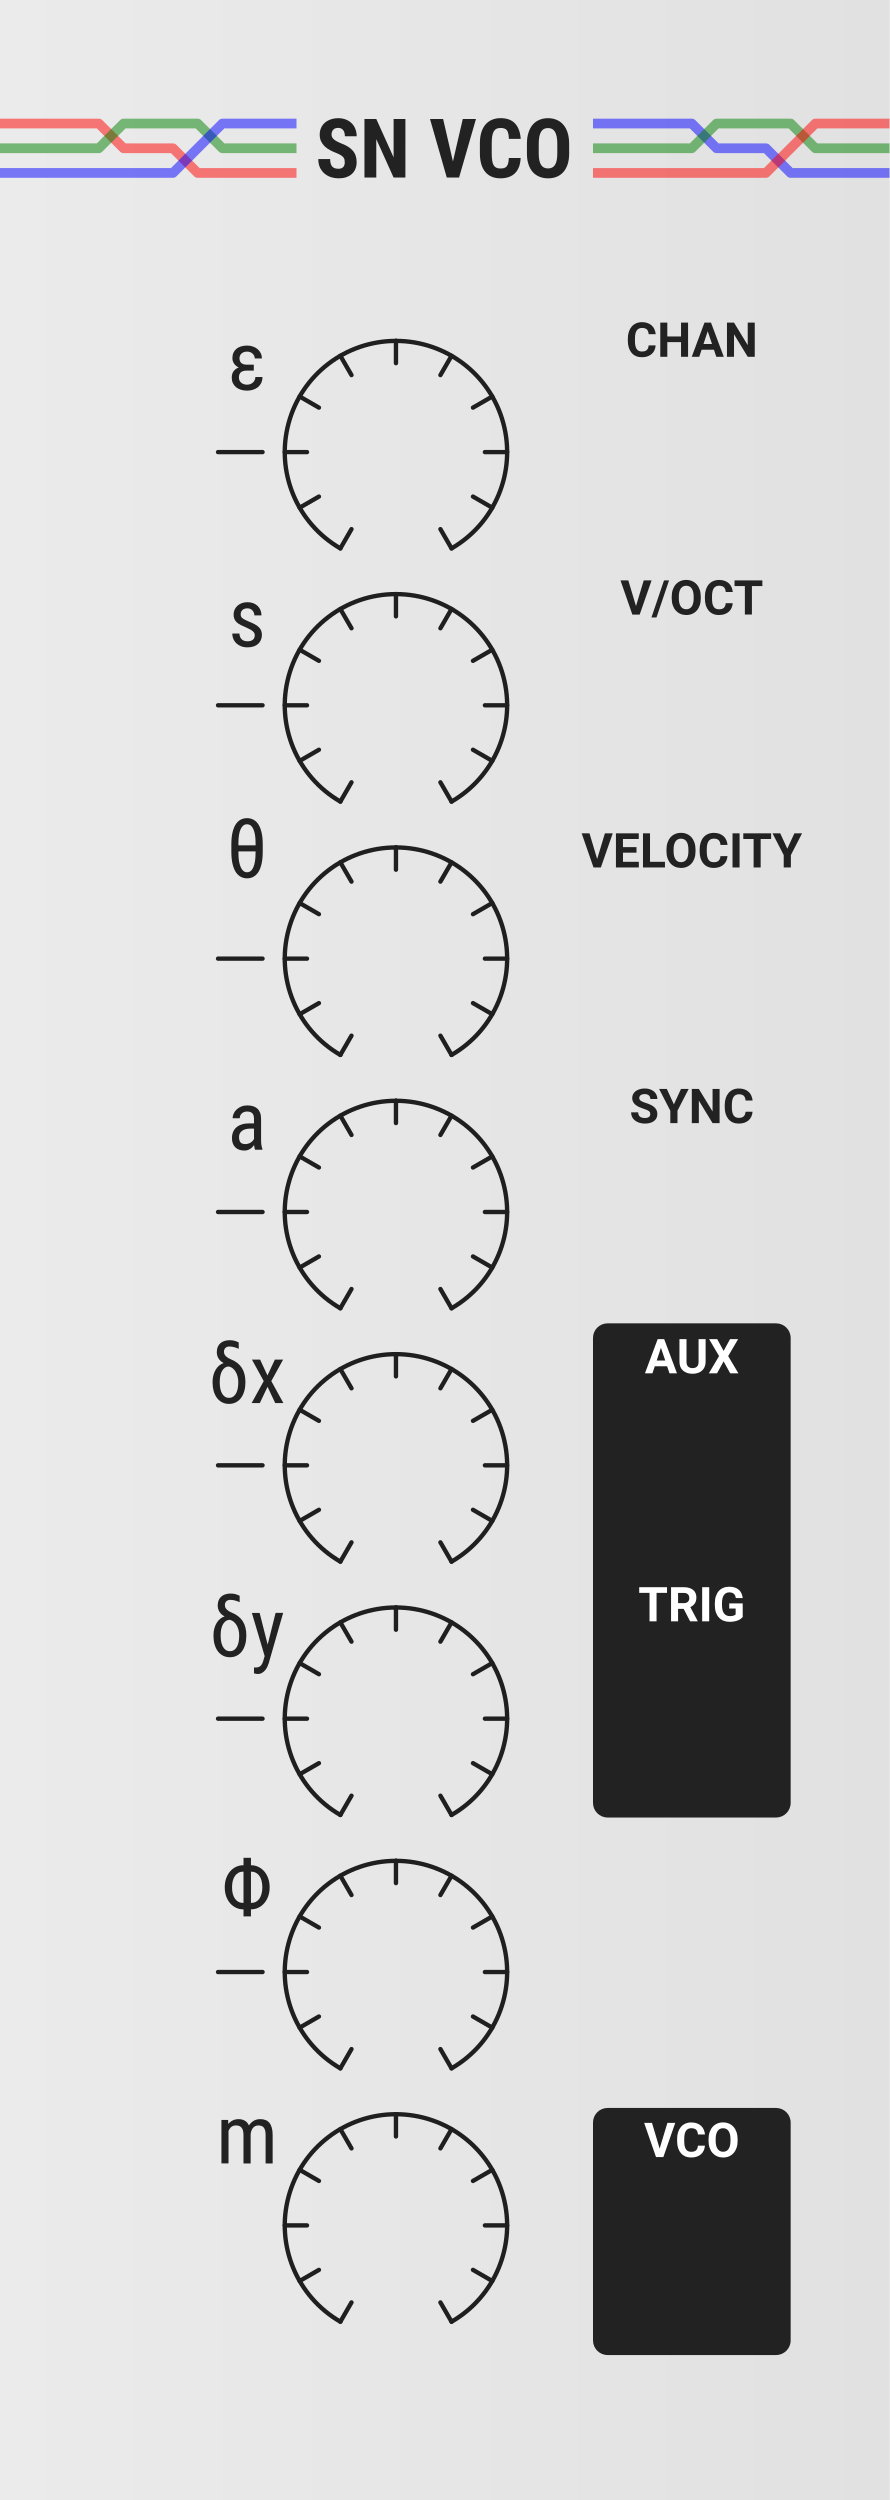
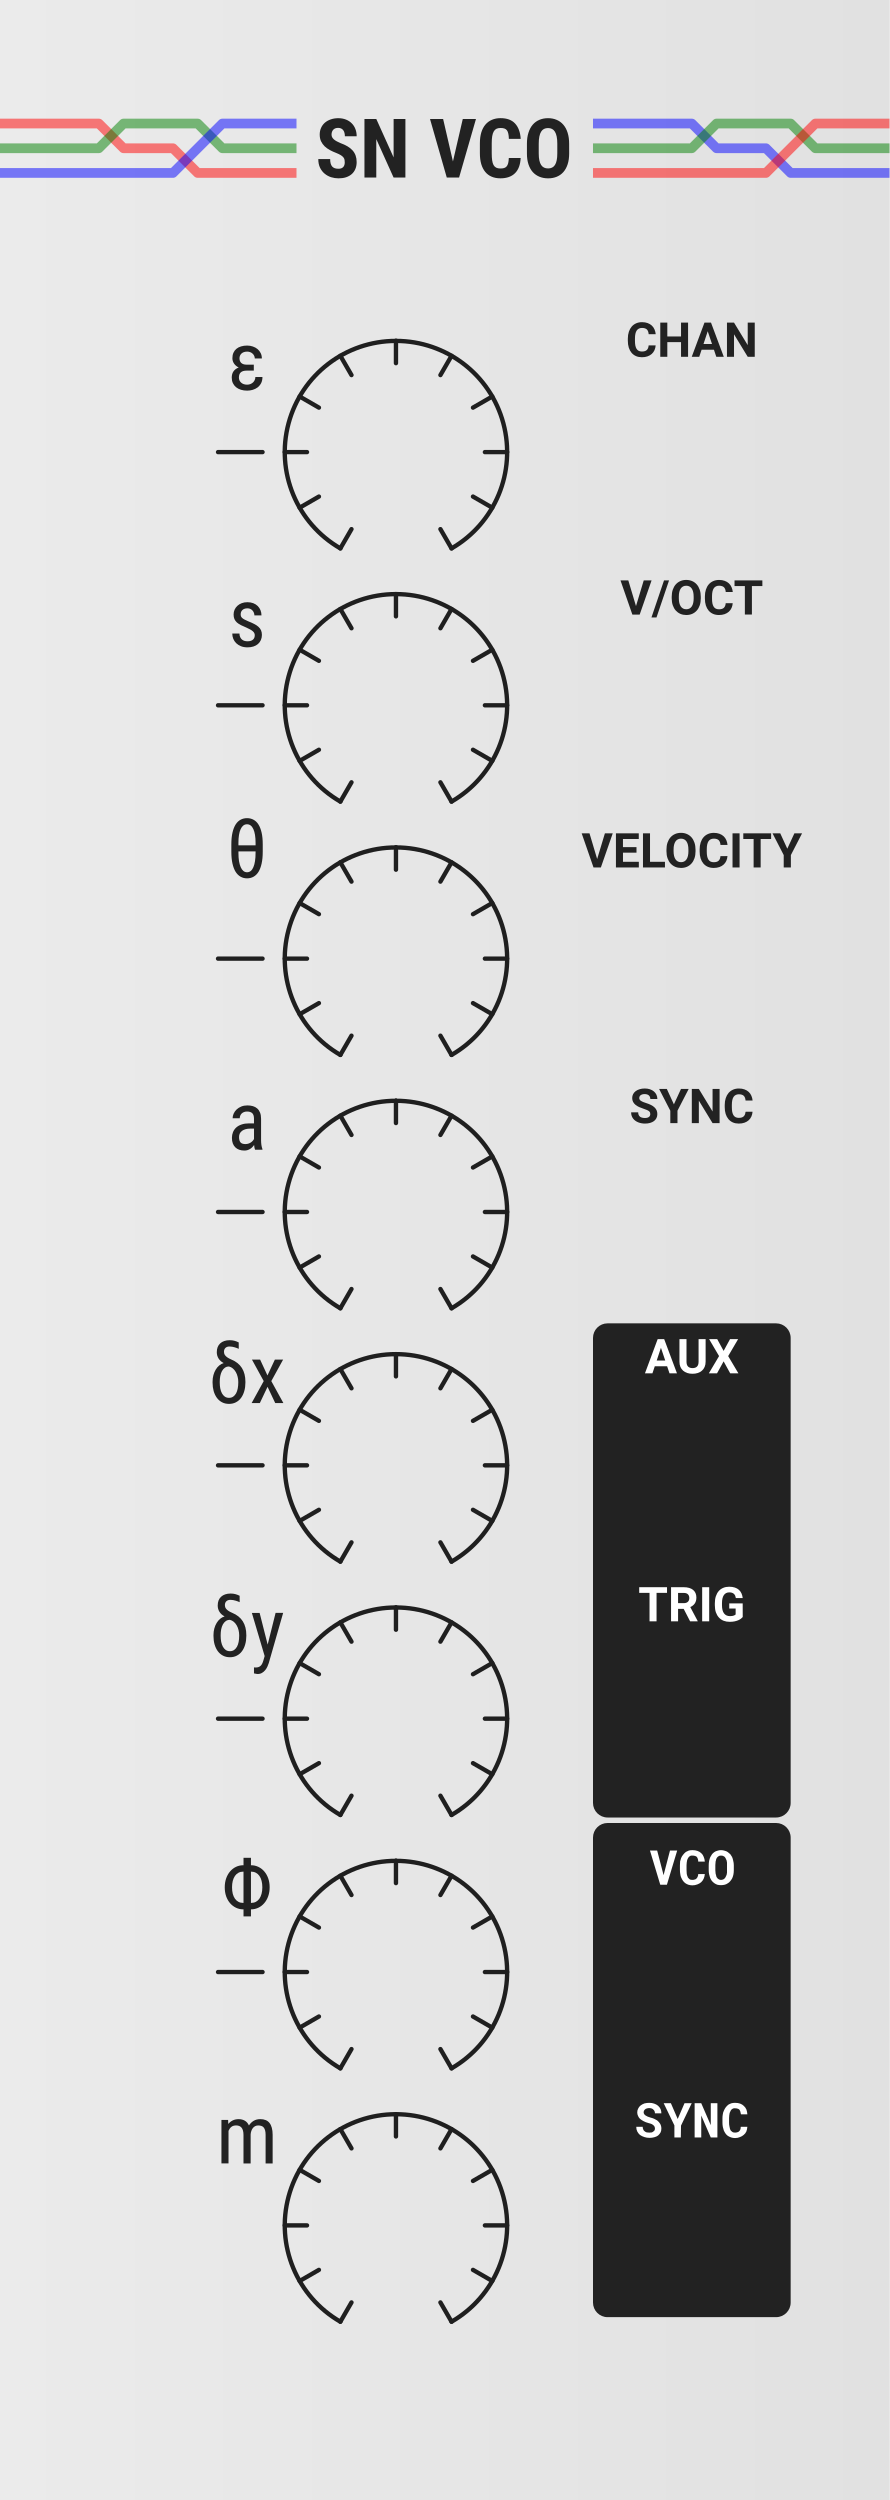
<svg xmlns="http://www.w3.org/2000/svg" version="1.1" width="45.72mm" height="128.5mm" viewBox="0 0 45.72 128.5">
  <defs>
    <linearGradient id="background">
      <stop offset="0%" stop-color="#ebebeb" />
      <stop offset="100%" stop-color="#e1e1e1" />
    </linearGradient>
  </defs>
  <g />
  <g>
    <rect x="0" y="0" width="45.72" height="128.5" fill="url(#background)" />
  </g>
  <g transform="translate(22.86,7.62)">
    <path fill="#222222" stroke="none" d="m -5.142,0.715 q 0,-0.079 -0.014,-0.141 Q -5.171,0.513 -5.218,0.459 -5.264,0.403 -5.351,0.351 -5.435,0.3 -5.578,0.242 -5.747,0.178 -5.902,0.095 -6.055,0.012 -6.173,-0.099 q -0.116,-0.114 -0.186,-0.26 -0.068,-0.149 -0.068,-0.345 0,-0.188 0.07,-0.343 0.07,-0.157 0.196,-0.267 0.128,-0.11 0.302,-0.169 0.176,-0.062 0.387,-0.062 0.217,0 0.391,0.07 0.176,0.068 0.298,0.192 0.124,0.122 0.19,0.294 0.066,0.169 0.066,0.374 h -0.606 q 0,-0.095 -0.021,-0.174 -0.019,-0.081 -0.062,-0.136 -0.041,-0.058 -0.107,-0.089 -0.066,-0.033 -0.159,-0.033 -0.087,0 -0.151,0.027 -0.062,0.027 -0.103,0.074 -0.041,0.045 -0.062,0.11 -0.021,0.064 -0.021,0.136 0,0.074 0.031,0.134 0.033,0.06 0.091,0.112 0.06,0.052 0.143,0.097 0.085,0.045 0.186,0.089 0.211,0.076 0.368,0.169 0.157,0.093 0.263,0.211 0.105,0.118 0.157,0.267 0.052,0.147 0.052,0.333 0,0.198 -0.066,0.353 -0.064,0.155 -0.186,0.263 -0.12,0.105 -0.291,0.163 -0.172,0.056 -0.387,0.056 -0.194,0 -0.382,-0.058 -0.186,-0.06 -0.333,-0.182 -0.147,-0.122 -0.238,-0.308 -0.089,-0.186 -0.089,-0.442 h 0.61 q 0,0.136 0.027,0.232 0.027,0.095 0.081,0.155 0.056,0.058 0.136,0.085 0.081,0.025 0.188,0.025 0.087,0 0.147,-0.025 0.062,-0.027 0.099,-0.07 0.039,-0.045 0.056,-0.107 0.017,-0.062 0.017,-0.134 z M -2.023,1.505 H -2.63 L -3.519,-0.469 V 1.505 h -0.608 v -3.01 h 0.608 l 0.891,1.976 V -1.505 h 0.606 z M 0.421,0.678 0.927,-1.505 H 1.605 L 0.737,1.505 h -0.633 l -0.862,-3.01 h 0.674 z M 3.902,0.502 Q 3.879,1.017 3.612,1.282 3.346,1.546 2.86,1.546 q -0.25,0 -0.446,-0.083 Q 2.217,1.381 2.083,1.217 1.948,1.054 1.876,0.814 1.806,0.573 1.806,0.258 v -0.513 q 0,-0.314 0.072,-0.556 0.074,-0.242 0.213,-0.405 0.138,-0.163 0.335,-0.246 0.196,-0.085 0.442,-0.085 0.492,0 0.746,0.275 0.256,0.275 0.291,0.79 H 3.296 Q 3.292,-0.643 3.267,-0.75 3.244,-0.86 3.195,-0.924 3.145,-0.988 3.064,-1.015 2.986,-1.042 2.868,-1.042 q -0.122,0 -0.209,0.041 -0.085,0.041 -0.138,0.134 -0.054,0.091 -0.081,0.242 -0.025,0.149 -0.025,0.366 v 0.517 q 0,0.211 0.021,0.36 0.021,0.149 0.072,0.244 0.052,0.093 0.136,0.136 0.085,0.043 0.215,0.043 0.112,0 0.19,-0.023 0.081,-0.025 0.132,-0.085 0.052,-0.06 0.079,-0.165 0.027,-0.105 0.033,-0.267 z m 2.493,-0.232 q 0,0.316 -0.079,0.556 Q 6.237,1.067 6.095,1.226 5.954,1.385 5.754,1.466 q -0.198,0.081 -0.44,0.081 -0.242,0 -0.442,-0.081 Q 4.671,1.385 4.526,1.226 4.383,1.067 4.303,0.827 4.224,0.587 4.224,0.271 V -0.229 q 0,-0.325 0.079,-0.571 0.079,-0.248 0.221,-0.413 0.143,-0.165 0.343,-0.248 0.201,-0.085 0.442,-0.085 0.242,0 0.44,0.085 0.201,0.083 0.343,0.248 0.145,0.165 0.223,0.413 0.079,0.246 0.079,0.571 z M 5.785,-0.234 q 0,-0.215 -0.031,-0.366 -0.031,-0.153 -0.091,-0.25 -0.06,-0.097 -0.149,-0.143 -0.089,-0.045 -0.205,-0.045 -0.118,0 -0.207,0.045 -0.089,0.045 -0.149,0.143 -0.06,0.097 -0.091,0.25 -0.031,0.151 -0.031,0.366 v 0.504 q 0,0.205 0.031,0.351 0.031,0.145 0.091,0.238 0.062,0.093 0.151,0.136 0.091,0.043 0.209,0.043 0.116,0 0.203,-0.043 0.089,-0.043 0.149,-0.136 0.06,-0.093 0.089,-0.238 0.031,-0.147 0.031,-0.351 z" />
  </g>
  <g fill="none" stroke="#1f1f1f" stroke-linecap="round" stroke-linejoin="round" stroke-width="1" transform="translate(0.0,1.27)">
    <g transform="translate(20.352,21.968) scale(0.225,0.225)">
      <line x1="-10.160" y1="17.598" x2="-12.700" y2="21.997" />
      <line x1="-17.598" y1="10.160" x2="-21.997" y2="12.700" />
      <line x1="-20.32" y1="0.000" x2="-25.4" y2="0.000" />
      <line x1="-17.598" y1="-10.16" x2="-21.997" y2="-12.7" />
      <line x1="-10.16" y1="-17.598" x2="-12.7" y2="-21.997" />
      <line x1="0.000" y1="-20.32" x2="0.000" y2="-25.4" />
      <line x1="10.160" y1="-17.598" x2="12.7" y2="-21.997" />
      <line x1="17.598" y1="-10.160" x2="21.997" y2="-12.7" />
      <line x1="20.32" y1="0.000" x2="25.4" y2="0.000" />
      <line x1="17.598" y1="10.16" x2="21.997" y2="12.7" />
      <line x1="10.16" y1="17.598" x2="12.7" y2="21.997" />
      <g>
        <path d="M0.000,-25.4 a25.4,25.4,0,0,0,-12.7,47.397" />
        <path d="M0.000,-25.4 a25.4,25.4,0,0,1,12.7,47.397" />
        <circle cx="0.000" cy="0.000" r="25.4" opacity="0.5" stroke="none" />
      </g>
      <line x1="-30.48" y1="0.000" x2="-40.64" y2="0.000" />
    </g>
    <g transform="translate(20.352,34.982) scale(0.225,0.225)">
      <line x1="-10.160" y1="17.598" x2="-12.700" y2="21.997" />
      <line x1="-17.598" y1="10.160" x2="-21.997" y2="12.700" />
      <line x1="-20.32" y1="0.000" x2="-25.4" y2="0.000" />
      <line x1="-17.598" y1="-10.16" x2="-21.997" y2="-12.7" />
      <line x1="-10.16" y1="-17.598" x2="-12.7" y2="-21.997" />
      <line x1="0.000" y1="-20.32" x2="0.000" y2="-25.4" />
      <line x1="10.160" y1="-17.598" x2="12.7" y2="-21.997" />
      <line x1="17.598" y1="-10.160" x2="21.997" y2="-12.7" />
      <line x1="20.32" y1="0.000" x2="25.4" y2="0.000" />
      <line x1="17.598" y1="10.16" x2="21.997" y2="12.7" />
      <line x1="10.16" y1="17.598" x2="12.7" y2="21.997" />
      <g>
        <path d="M0.000,-25.4 a25.4,25.4,0,0,0,-12.7,47.397" />
        <path d="M0.000,-25.4 a25.4,25.4,0,0,1,12.7,47.397" />
        <circle cx="0.000" cy="0.000" r="25.4" opacity="0.5" stroke="none" />
      </g>
      <line x1="-30.48" y1="0.000" x2="-40.64" y2="0.000" />
    </g>
    <g transform="translate(20.352,48.004) scale(0.225,0.225)">
      <line x1="-10.160" y1="17.598" x2="-12.700" y2="21.997" />
      <line x1="-17.598" y1="10.160" x2="-21.997" y2="12.700" />
      <line x1="-20.32" y1="0.000" x2="-25.4" y2="0.000" />
      <line x1="-17.598" y1="-10.16" x2="-21.997" y2="-12.7" />
      <line x1="-10.16" y1="-17.598" x2="-12.7" y2="-21.997" />
      <line x1="0.000" y1="-20.32" x2="0.000" y2="-25.4" />
      <line x1="10.160" y1="-17.598" x2="12.7" y2="-21.997" />
      <line x1="17.598" y1="-10.160" x2="21.997" y2="-12.7" />
      <line x1="20.32" y1="0.000" x2="25.4" y2="0.000" />
      <line x1="17.598" y1="10.16" x2="21.997" y2="12.7" />
      <line x1="10.16" y1="17.598" x2="12.7" y2="21.997" />
      <g>
        <path d="M0.000,-25.4 a25.4,25.4,0,0,0,-12.7,47.397" />
        <path d="M0.000,-25.4 a25.4,25.4,0,0,1,12.7,47.397" />
        <circle cx="0.000" cy="0.000" r="25.4" opacity="0.5" stroke="none" />
      </g>
      <line x1="-30.48" y1="0.000" x2="-40.64" y2="0.000" />
    </g>
    <g transform="translate(20.352,61.026) scale(0.225,0.225)">
      <line x1="-10.160" y1="17.598" x2="-12.700" y2="21.997" />
      <line x1="-17.598" y1="10.160" x2="-21.997" y2="12.700" />
      <line x1="-20.32" y1="0.000" x2="-25.4" y2="0.000" />
      <line x1="-17.598" y1="-10.16" x2="-21.997" y2="-12.7" />
      <line x1="-10.16" y1="-17.598" x2="-12.7" y2="-21.997" />
      <line x1="0.000" y1="-20.32" x2="0.000" y2="-25.4" />
      <line x1="10.160" y1="-17.598" x2="12.7" y2="-21.997" />
      <line x1="17.598" y1="-10.160" x2="21.997" y2="-12.7" />
      <line x1="20.32" y1="0.000" x2="25.4" y2="0.000" />
      <line x1="17.598" y1="10.16" x2="21.997" y2="12.7" />
      <line x1="10.16" y1="17.598" x2="12.7" y2="21.997" />
      <g>
        <path d="M0.000,-25.4 a25.4,25.4,0,0,0,-12.7,47.397" />
        <path d="M0.000,-25.4 a25.4,25.4,0,0,1,12.7,47.397" />
        <circle cx="0.000" cy="0.000" r="25.4" opacity="0.5" stroke="none" />
      </g>
      <line x1="-30.48" y1="0.000" x2="-40.64" y2="0.000" />
    </g>
    <g transform="translate(20.352,74.048) scale(0.225,0.225)">
      <line x1="-10.160" y1="17.598" x2="-12.700" y2="21.997" />
      <line x1="-17.598" y1="10.160" x2="-21.997" y2="12.700" />
      <line x1="-20.32" y1="0.000" x2="-25.4" y2="0.000" />
      <line x1="-17.598" y1="-10.16" x2="-21.997" y2="-12.7" />
      <line x1="-10.16" y1="-17.598" x2="-12.7" y2="-21.997" />
      <line x1="0.000" y1="-20.32" x2="0.000" y2="-25.4" />
      <line x1="10.160" y1="-17.598" x2="12.7" y2="-21.997" />
      <line x1="17.598" y1="-10.160" x2="21.997" y2="-12.7" />
      <line x1="20.32" y1="0.000" x2="25.4" y2="0.000" />
      <line x1="17.598" y1="10.16" x2="21.997" y2="12.7" />
      <line x1="10.16" y1="17.598" x2="12.7" y2="21.997" />
      <g>
        <path d="M0.000,-25.4 a25.4,25.4,0,0,0,-12.7,47.397" />
        <path d="M0.000,-25.4 a25.4,25.4,0,0,1,12.7,47.397" />
        <circle cx="0.000" cy="0.000" r="25.4" opacity="0.5" stroke="none" />
      </g>
      <line x1="-30.48" y1="0.000" x2="-40.64" y2="0.000" />
    </g>
    <g transform="translate(20.352,87.070) scale(0.225,0.225)">
      <line x1="-10.160" y1="17.598" x2="-12.700" y2="21.997" />
      <line x1="-17.598" y1="10.160" x2="-21.997" y2="12.700" />
      <line x1="-20.32" y1="0.000" x2="-25.4" y2="0.000" />
      <line x1="-17.598" y1="-10.16" x2="-21.997" y2="-12.7" />
      <line x1="-10.16" y1="-17.598" x2="-12.7" y2="-21.997" />
      <line x1="0.000" y1="-20.32" x2="0.000" y2="-25.4" />
      <line x1="10.160" y1="-17.598" x2="12.7" y2="-21.997" />
      <line x1="17.598" y1="-10.160" x2="21.997" y2="-12.7" />
      <line x1="20.32" y1="0.000" x2="25.4" y2="0.000" />
      <line x1="17.598" y1="10.16" x2="21.997" y2="12.7" />
      <line x1="10.16" y1="17.598" x2="12.7" y2="21.997" />
      <g>
        <path d="M0.000,-25.4 a25.4,25.4,0,0,0,-12.7,47.397" />
        <path d="M0.000,-25.4 a25.4,25.4,0,0,1,12.7,47.397" />
        <circle cx="0.000" cy="0.000" r="25.4" opacity="0.5" stroke="none" />
      </g>
      <line x1="-30.48" y1="0.000" x2="-40.64" y2="0.000" />
    </g>
    <g transform="translate(20.352,100.093) scale(0.225,0.225)">
      <line x1="-10.160" y1="17.598" x2="-12.700" y2="21.997" />
      <line x1="-17.598" y1="10.160" x2="-21.997" y2="12.700" />
      <line x1="-20.32" y1="0.000" x2="-25.4" y2="0.000" />
      <line x1="-17.598" y1="-10.16" x2="-21.997" y2="-12.7" />
      <line x1="-10.16" y1="-17.598" x2="-12.7" y2="-21.997" />
      <line x1="0.000" y1="-20.32" x2="0.000" y2="-25.4" />
      <line x1="10.160" y1="-17.598" x2="12.7" y2="-21.997" />
      <line x1="17.598" y1="-10.160" x2="21.997" y2="-12.7" />
      <line x1="20.32" y1="0.000" x2="25.4" y2="0.000" />
      <line x1="17.598" y1="10.16" x2="21.997" y2="12.7" />
      <line x1="10.16" y1="17.598" x2="12.7" y2="21.997" />
      <g>
        <path d="M0.000,-25.4 a25.4,25.4,0,0,0,-12.7,47.397" />
        <path d="M0.000,-25.4 a25.4,25.4,0,0,1,12.7,47.397" />
        <circle cx="0.000" cy="0.000" r="25.4" opacity="0.5" stroke="none" />
      </g>
      <line x1="-30.48" y1="0.000" x2="-40.64" y2="0.000" />
    </g>
    <g transform="translate(20.352,113.116) scale(0.225,0.225)">
      <line x1="-10.160" y1="17.598" x2="-12.700" y2="21.997" />
      <line x1="-17.598" y1="10.160" x2="-21.997" y2="12.700" />
      <line x1="-20.32" y1="0.000" x2="-25.4" y2="0.000" />
      <line x1="-17.598" y1="-10.16" x2="-21.997" y2="-12.7" />
      <line x1="-10.16" y1="-17.598" x2="-12.7" y2="-21.997" />
      <line x1="0.000" y1="-20.32" x2="0.000" y2="-25.4" />
      <line x1="10.160" y1="-17.598" x2="12.7" y2="-21.997" />
      <line x1="17.598" y1="-10.160" x2="21.997" y2="-12.7" />
      <line x1="20.32" y1="0.000" x2="25.4" y2="0.000" />
      <line x1="17.598" y1="10.16" x2="21.997" y2="12.7" />
      <line x1="10.16" y1="17.598" x2="12.7" y2="21.997" />
      <g>
        <path d="M0.000,-25.4 a25.4,25.4,0,0,0,-12.7,47.397" />
        <path d="M0.000,-25.4 a25.4,25.4,0,0,1,12.7,47.397" />
        <circle cx="0.000" cy="0.000" r="25.4" opacity="0.5" stroke="none" />
      </g>
    </g>
  </g>
  <g fill="#222222">
    <g transform="translate(12.7,-3.73)">
      <path d="m 21.001,21.483 q -0.01,0.134 -0.06,0.246 -0.051,0.112 -0.14,0.193 -0.089,0.08 -0.217,0.125 -0.127,0.045 -0.289,0.045 -0.169,0 -0.304,-0.058 -0.134,-0.059 -0.228,-0.169 -0.093,-0.11 -0.143,-0.265 -0.049,-0.157 -0.049,-0.351 V 21.134 q 0,-0.194 0.052,-0.351 0.052,-0.157 0.146,-0.266 0.095,-0.11 0.23,-0.169 0.135,-0.059 0.301,-0.059 0.164,0 0.289,0.047 0.127,0.046 0.215,0.129 0.088,0.082 0.137,0.197 0.049,0.113 0.063,0.247 h -0.362 q -0.006,-0.078 -0.028,-0.139 -0.021,-0.06 -0.06,-0.101 -0.04,-0.041 -0.102,-0.061 -0.063,-0.022 -0.152,-0.022 -0.183,0 -0.274,0.134 -0.089,0.133 -0.089,0.412 v 0.118 q 0,0.136 0.019,0.239 0.021,0.102 0.063,0.171 0.043,0.069 0.111,0.104 0.069,0.034 0.165,0.034 0.086,0 0.147,-0.019 0.063,-0.019 0.104,-0.058 0.042,-0.04 0.065,-0.099 0.023,-0.059 0.029,-0.137 z m 1.666,0.585 h -0.362 v -0.752 h -0.705 v 0.752 h -0.362 v -1.756 h 0.362 v 0.711 h 0.705 v -0.711 h 0.362 z m 1.329,-0.362 h -0.634 l -0.121,0.362 h -0.385 l 0.654,-1.756 h 0.335 l 0.657,1.756 h -0.385 z m -0.537,-0.293 h 0.439 l -0.221,-0.657 z m 2.635,0.655 h -0.362 l -0.704,-1.155 v 1.155 h -0.362 v -1.756 h 0.362 l 0.705,1.158 v -1.158 h 0.361 z" />
    </g>
    <g transform="translate(12.7,9.52)">
      <path d="m 19.99,21.633 0.398,-1.32 h 0.403 l -0.611,1.756 h -0.377 L 19.193,20.312 h 0.402 z m 1.053,0.586 h -0.259 l 0.646,-1.906 h 0.259 z m 2.278,-0.989 q 0,0.201 -0.054,0.362 -0.054,0.159 -0.153,0.27 -0.098,0.111 -0.235,0.171 -0.137,0.059 -0.303,0.059 -0.165,0 -0.303,-0.059 -0.137,-0.06 -0.238,-0.171 -0.099,-0.111 -0.154,-0.27 -0.055,-0.16 -0.055,-0.362 v -0.077 q 0,-0.2 0.054,-0.361 0.055,-0.16 0.154,-0.273 0.099,-0.112 0.236,-0.171 0.137,-0.06 0.303,-0.06 0.165,0 0.303,0.06 0.137,0.059 0.236,0.171 0.099,0.112 0.153,0.273 0.055,0.16 0.055,0.361 z m -0.367,-0.08 q 0,-0.276 -0.099,-0.42 -0.099,-0.143 -0.282,-0.143 -0.183,0 -0.282,0.143 -0.099,0.143 -0.099,0.42 v 0.08 q 0,0.137 0.025,0.244 0.027,0.105 0.075,0.177 0.049,0.071 0.121,0.109 0.071,0.036 0.163,0.036 0.183,0 0.281,-0.145 0.098,-0.145 0.098,-0.421 z m 2.008,0.333 q -0.01,0.134 -0.06,0.246 -0.051,0.112 -0.14,0.193 -0.089,0.08 -0.217,0.125 -0.127,0.045 -0.289,0.045 -0.169,0 -0.304,-0.058 -0.134,-0.059 -0.228,-0.169 -0.093,-0.11 -0.143,-0.265 -0.049,-0.157 -0.049,-0.351 V 21.134 q 0,-0.194 0.052,-0.351 0.052,-0.157 0.146,-0.266 0.095,-0.11 0.23,-0.169 0.135,-0.059 0.301,-0.059 0.164,0 0.289,0.047 0.127,0.046 0.215,0.129 0.088,0.082 0.137,0.197 0.049,0.113 0.063,0.247 h -0.362 q -0.006,-0.078 -0.028,-0.139 -0.021,-0.06 -0.06,-0.101 -0.04,-0.041 -0.102,-0.061 -0.063,-0.022 -0.152,-0.022 -0.183,0 -0.274,0.134 -0.089,0.133 -0.089,0.412 v 0.118 q 0,0.136 0.019,0.239 0.021,0.102 0.063,0.171 0.043,0.069 0.111,0.104 0.069,0.034 0.165,0.034 0.086,0 0.147,-0.019 0.063,-0.019 0.104,-0.058 0.042,-0.04 0.065,-0.099 0.023,-0.059 0.029,-0.137 z m 1.524,-0.878 h -0.538 v 1.463 h -0.362 v -1.463 h -0.531 v -0.293 h 1.43 z" />
    </g>
    <g transform="translate(12.7,22.52)">
      <path d="m 17.994,21.633 0.398,-1.32 h 0.403 l -0.611,1.756 h -0.377 l -0.609,-1.756 h 0.402 z m 2.022,-0.326 h -0.695 v 0.47 h 0.815 v 0.291 h -1.177 v -1.756 h 1.174 v 0.293 h -0.813 v 0.418 h 0.695 z m 0.695,0.47 h 0.768 v 0.291 h -1.13 v -1.756 h 0.362 z m 2.34,-0.547 q 0,0.201 -0.054,0.362 -0.054,0.159 -0.153,0.27 -0.098,0.111 -0.235,0.171 -0.137,0.059 -0.303,0.059 -0.165,0 -0.303,-0.059 -0.137,-0.06 -0.238,-0.171 -0.099,-0.111 -0.154,-0.27 -0.055,-0.16 -0.055,-0.362 v -0.077 q 0,-0.2 0.054,-0.361 0.055,-0.16 0.154,-0.273 0.099,-0.112 0.236,-0.171 0.137,-0.06 0.303,-0.06 0.165,0 0.303,0.06 0.137,0.059 0.236,0.171 0.099,0.112 0.153,0.273 0.055,0.16 0.055,0.361 z m -0.367,-0.08 q 0,-0.276 -0.099,-0.42 -0.099,-0.143 -0.282,-0.143 -0.183,0 -0.282,0.143 -0.099,0.143 -0.099,0.42 v 0.08 q 0,0.137 0.025,0.244 0.027,0.105 0.075,0.177 0.049,0.071 0.121,0.109 0.071,0.036 0.163,0.036 0.183,0 0.281,-0.145 0.098,-0.145 0.098,-0.421 z m 2.008,0.333 q -0.01,0.134 -0.06,0.246 -0.051,0.112 -0.14,0.193 -0.089,0.08 -0.217,0.125 -0.127,0.045 -0.289,0.045 -0.169,0 -0.304,-0.058 -0.134,-0.059 -0.228,-0.169 -0.093,-0.11 -0.143,-0.265 -0.049,-0.157 -0.049,-0.351 V 21.134 q 0,-0.194 0.052,-0.351 0.052,-0.157 0.146,-0.266 0.095,-0.11 0.23,-0.169 0.135,-0.059 0.301,-0.059 0.164,0 0.289,0.047 0.127,0.046 0.215,0.129 0.088,0.082 0.137,0.197 0.049,0.113 0.063,0.247 h -0.362 q -0.006,-0.078 -0.028,-0.139 -0.021,-0.06 -0.06,-0.101 -0.04,-0.041 -0.102,-0.061 -0.063,-0.022 -0.152,-0.022 -0.183,0 -0.274,0.134 -0.089,0.133 -0.089,0.412 v 0.118 q 0,0.136 0.019,0.239 0.021,0.102 0.063,0.171 0.043,0.069 0.111,0.104 0.069,0.034 0.165,0.034 0.086,0 0.147,-0.019 0.063,-0.019 0.104,-0.058 0.042,-0.04 0.065,-0.099 0.023,-0.059 0.029,-0.137 z m 0.622,0.585 h -0.362 v -1.756 h 0.362 z m 1.622,-1.463 h -0.538 v 1.463 h -0.362 v -1.463 h -0.531 v -0.293 h 1.43 z m 0.831,0.498 0.365,-0.791 h 0.395 l -0.576,1.119 v 0.637 h -0.368 v -0.637 l -0.576,-1.119 h 0.397 z" />
    </g>
    <g transform="translate(12.7,35.66)">
      <path d="m 20.725,21.607 q 0,-0.046 -0.013,-0.082 -0.013,-0.037 -0.052,-0.069 -0.037,-0.031 -0.105,-0.061 -0.066,-0.03 -0.172,-0.064 -0.121,-0.039 -0.228,-0.087 -0.106,-0.048 -0.187,-0.113 -0.08,-0.066 -0.127,-0.152 -0.046,-0.086 -0.046,-0.2 0,-0.11 0.047,-0.2 0.048,-0.092 0.134,-0.156 0.087,-0.064 0.205,-0.099 0.119,-0.036 0.262,-0.036 0.146,0 0.265,0.041 0.119,0.04 0.204,0.112 0.084,0.072 0.13,0.172 0.046,0.099 0.046,0.217 h -0.362 q 0,-0.055 -0.018,-0.102 -0.017,-0.047 -0.053,-0.081 -0.036,-0.034 -0.09,-0.052 -0.054,-0.019 -0.128,-0.019 -0.071,0 -0.124,0.016 -0.052,0.016 -0.087,0.043 -0.034,0.028 -0.052,0.065 -0.017,0.037 -0.017,0.08 0,0.087 0.088,0.146 0.089,0.058 0.26,0.109 0.143,0.045 0.252,0.099 0.11,0.054 0.182,0.123 0.074,0.069 0.111,0.154 0.037,0.086 0.037,0.194 0,0.116 -0.046,0.206 -0.045,0.09 -0.128,0.153 -0.083,0.061 -0.201,0.095 -0.117,0.033 -0.262,0.033 -0.087,0 -0.174,-0.016 -0.087,-0.014 -0.166,-0.046 -0.078,-0.031 -0.146,-0.078 -0.068,-0.047 -0.118,-0.111 -0.049,-0.064 -0.078,-0.145 -0.028,-0.082 -0.028,-0.181 h 0.363 q 0,0.08 0.025,0.135 0.025,0.055 0.07,0.09 0.046,0.034 0.11,0.049 0.064,0.016 0.142,0.016 0.07,0 0.122,-0.014 0.052,-0.016 0.086,-0.042 0.034,-0.027 0.049,-0.063 0.017,-0.037 0.017,-0.08 z m 1.213,-0.504 0.365,-0.791 h 0.395 l -0.576,1.119 v 0.637 h -0.368 v -0.637 l -0.576,-1.119 h 0.397 z m 2.349,0.965 h -0.362 l -0.704,-1.155 v 1.155 h -0.362 v -1.756 h 0.362 l 0.705,1.158 v -1.158 h 0.361 z m 1.694,-0.585 q -0.01,0.134 -0.06,0.246 -0.051,0.112 -0.14,0.193 -0.089,0.08 -0.217,0.125 -0.127,0.045 -0.289,0.045 -0.169,0 -0.304,-0.058 -0.134,-0.059 -0.228,-0.169 -0.093,-0.11 -0.143,-0.265 -0.049,-0.157 -0.049,-0.351 V 21.134 q 0,-0.194 0.052,-0.351 0.052,-0.157 0.146,-0.266 0.095,-0.11 0.23,-0.169 0.135,-0.059 0.301,-0.059 0.164,0 0.289,0.047 0.127,0.046 0.215,0.129 0.088,0.082 0.137,0.197 0.049,0.113 0.063,0.247 h -0.362 q -0.006,-0.078 -0.028,-0.139 -0.021,-0.06 -0.06,-0.101 -0.04,-0.041 -0.102,-0.061 -0.063,-0.022 -0.152,-0.022 -0.183,0 -0.274,0.134 -0.089,0.133 -0.089,0.412 v 0.118 q 0,0.136 0.019,0.239 0.021,0.102 0.063,0.171 0.043,0.069 0.111,0.104 0.069,0.034 0.165,0.034 0.086,0 0.147,-0.019 0.063,-0.019 0.104,-0.058 0.042,-0.04 0.065,-0.099 0.023,-0.059 0.029,-0.137 z" />
    </g>
  </g>
  <g>
    <g fill="#222222">
      <g transform="translate(35.56,88.34)">
        <rect x="-5.08" y="-20.32" width="10.16" height="25.4" rx="0.75" />
      </g>
-       <g transform="translate(35.56,128.669)">
-         <rect x="-5.08" y="-20.32" width="10.16" height="12.7" rx="0.75" />
+       <g transform="translate(35.56 106.402) scale(1)">
+         <rect x="-5.08" y="-12.7" width="10.16" height="25.4" rx="0.75" />
      </g>
    </g>
    <g fill="#ffffff">
      <g transform="translate(12.7,48.52)">
        <path d="M 21.59,21.706 H 20.956 L 20.835,22.068 H 20.451 L 21.104,20.312 h 0.335 l 0.657,1.756 H 21.712 Z M 21.054,21.413 h 0.439 l -0.221,-0.657 z m 2.515,-1.101 v 1.159 q 0,0.152 -0.051,0.269 -0.051,0.116 -0.14,0.194 -0.089,0.078 -0.213,0.118 -0.123,0.04 -0.269,0.04 -0.147,0 -0.271,-0.04 -0.123,-0.04 -0.212,-0.118 -0.089,-0.078 -0.14,-0.194 -0.049,-0.117 -0.049,-0.269 V 20.312 h 0.362 v 1.159 q 0,0.172 0.082,0.252 0.083,0.078 0.229,0.078 0.147,0 0.228,-0.078 0.082,-0.08 0.082,-0.252 V 20.312 Z m 0.925,0.605 0.329,-0.605 h 0.416 l -0.511,0.871 0.525,0.885 h -0.421 l -0.338,-0.615 -0.338,0.615 H 23.735 l 0.525,-0.885 -0.511,-0.871 h 0.416 z" />
      </g>
      <g transform="translate(12.7,61.27)">
        <path d="m 21.585,20.605 h -0.538 v 1.463 H 20.686 V 20.605 H 20.155 V 20.312 h 1.43 z m 0.856,0.82 h -0.288 v 0.643 H 21.792 V 20.312 h 0.652 q 0.152,0 0.273,0.035 0.121,0.034 0.204,0.101 0.083,0.066 0.128,0.165 0.045,0.099 0.045,0.229 0,0.096 -0.022,0.174 -0.022,0.076 -0.063,0.136 -0.041,0.059 -0.099,0.104 -0.058,0.045 -0.13,0.077 l 0.38,0.717 v 0.017 h -0.388 z m -0.288,-0.293 h 0.292 q 0.071,0 0.124,-0.018 0.054,-0.019 0.089,-0.053 0.036,-0.035 0.054,-0.082 0.018,-0.048 0.018,-0.107 0,-0.124 -0.071,-0.195 -0.07,-0.071 -0.216,-0.071 h -0.291 z m 1.599,0.936 H 23.391 V 20.312 h 0.362 z m 1.724,-0.222 q -0.031,0.037 -0.086,0.081 -0.054,0.042 -0.136,0.08 -0.082,0.036 -0.194,0.061 -0.111,0.024 -0.256,0.024 -0.17,0 -0.311,-0.055 -0.14,-0.057 -0.24,-0.165 -0.1,-0.109 -0.156,-0.266 -0.054,-0.158 -0.054,-0.362 v -0.104 q 0,-0.204 0.052,-0.362 0.053,-0.159 0.148,-0.268 0.096,-0.109 0.233,-0.165 0.136,-0.057 0.303,-0.057 0.171,0 0.295,0.043 0.125,0.042 0.209,0.119 0.084,0.077 0.131,0.184 0.047,0.107 0.061,0.235 h -0.352 q -0.011,-0.066 -0.034,-0.119 -0.023,-0.054 -0.063,-0.092 -0.04,-0.039 -0.099,-0.059 -0.058,-0.021 -0.139,-0.021 -0.186,0 -0.282,0.141 -0.096,0.14 -0.096,0.416 v 0.106 q 0,0.276 0.105,0.417 0.105,0.141 0.307,0.141 0.065,0 0.113,-0.008 0.048,-0.008 0.082,-0.021 0.035,-0.013 0.058,-0.028 0.023,-0.016 0.037,-0.03 v -0.303 h -0.329 v -0.266 h 0.691 z" />
      </g>
-       <g transform="translate(12.7,88.804)">
-         <path d="m 21.206,21.633 0.398,-1.32 h 0.403 l -0.611,1.756 h -0.377 l -0.609,-1.756 h 0.402 z m 2.328,-0.15 q -0.01,0.134 -0.06,0.246 -0.051,0.112 -0.14,0.193 -0.089,0.08 -0.217,0.125 -0.127,0.045 -0.289,0.045 -0.169,0 -0.304,-0.058 -0.134,-0.059 -0.228,-0.169 -0.093,-0.11 -0.143,-0.265 -0.049,-0.157 -0.049,-0.351 V 21.134 q 0,-0.194 0.052,-0.351 0.052,-0.157 0.146,-0.266 0.095,-0.11 0.23,-0.169 0.135,-0.059 0.301,-0.059 0.164,0 0.289,0.047 0.127,0.046 0.215,0.129 0.088,0.082 0.137,0.197 0.049,0.113 0.063,0.247 H 23.175 q -0.006,-0.078 -0.028,-0.139 -0.021,-0.06 -0.06,-0.101 -0.04,-0.041 -0.102,-0.061 -0.063,-0.022 -0.152,-0.022 -0.183,0 -0.274,0.134 -0.089,0.133 -0.089,0.412 v 0.118 q 0,0.136 0.019,0.239 0.021,0.102 0.063,0.171 0.043,0.069 0.111,0.104 0.069,0.034 0.165,0.034 0.086,0 0.147,-0.019 0.063,-0.019 0.104,-0.058 0.042,-0.04 0.065,-0.099 0.023,-0.059 0.029,-0.137 z m 1.68,-0.253 q 0,0.201 -0.054,0.362 -0.054,0.159 -0.153,0.27 -0.098,0.111 -0.235,0.171 -0.137,0.059 -0.303,0.059 -0.165,0 -0.303,-0.059 -0.137,-0.06 -0.238,-0.171 -0.099,-0.111 -0.154,-0.27 -0.055,-0.16 -0.055,-0.362 v -0.077 q 0,-0.2 0.054,-0.361 0.055,-0.16 0.154,-0.273 0.099,-0.112 0.236,-0.171 0.137,-0.06 0.303,-0.06 0.165,0 0.303,0.06 0.137,0.059 0.236,0.171 0.099,0.112 0.153,0.273 0.055,0.16 0.055,0.361 z m -0.367,-0.08 q 0,-0.276 -0.099,-0.42 -0.099,-0.143 -0.282,-0.143 -0.183,0 -0.282,0.143 -0.099,0.143 -0.099,0.42 v 0.08 q 0,0.137 0.025,0.244 0.027,0.105 0.075,0.177 0.049,0.071 0.121,0.109 0.071,0.036 0.163,0.036 0.183,0 0.281,-0.145 0.098,-0.145 0.098,-0.421 z" />
+       <g transform="translate(33.368,96.877)">
+         <path d="M0.04-1.76L0.57 0L0.91 0L1.44-1.76L1.07-1.76L0.77-0.61L0.74-0.49L0.71-0.61L0.41-1.76L0.04-1.76ZM2.86-0.55L2.86-0.55L2.52-0.55Q2.52-0.47 2.49-0.41Q2.47-0.36 2.43-0.32L2.43-0.32Q2.40-0.28 2.34-0.27Q2.29-0.25 2.22-0.25L2.22-0.25Q2.18-0.25 2.13-0.26Q2.09-0.27 2.06-0.30L2.06-0.30Q2.03-0.32 2.01-0.35Q1.98-0.38 1.97-0.43L1.97-0.43Q1.94-0.49 1.93-0.57Q1.92-0.65 1.92-0.76L1.92-0.76L1.92-1.00Q1.92-1.07 1.93-1.14Q1.94-1.21 1.95-1.26L1.95-1.26Q1.97-1.33 2.01-1.39Q2.04-1.44 2.09-1.47L2.09-1.47Q2.12-1.49 2.15-1.50Q2.19-1.50 2.23-1.50L2.23-1.50Q2.30-1.50 2.36-1.48Q2.41-1.47 2.45-1.43L2.45-1.43Q2.48-1.39 2.50-1.33Q2.52-1.27 2.52-1.19L2.52-1.19L2.86-1.19Q2.85-1.33 2.80-1.44Q2.76-1.55 2.68-1.62L2.68-1.62Q2.60-1.70 2.48-1.74Q2.37-1.78 2.23-1.78L2.23-1.78Q2.13-1.78 2.04-1.76Q1.96-1.73 1.89-1.69L1.89-1.69Q1.81-1.63 1.75-1.55Q1.68-1.47 1.64-1.37L1.64-1.37Q1.61-1.29 1.59-1.20Q1.58-1.10 1.58-0.99L1.58-0.99L1.58-0.76Q1.58-0.65 1.60-0.54Q1.61-0.44 1.65-0.36L1.65-0.36Q1.69-0.27 1.74-0.20Q1.79-0.13 1.86-0.08L1.86-0.08Q1.93-0.03 2.02-0.00Q2.12 0.03 2.22 0.03L2.22 0.03Q2.36 0.03 2.48-0.02Q2.59-0.06 2.67-0.13L2.67-0.13Q2.75-0.20 2.80-0.31Q2.85-0.42 2.86-0.55ZM4.35-0.75L4.35-0.75L4.35-1.00Q4.35-1.12 4.32-1.23Q4.30-1.34 4.26-1.43L4.26-1.43Q4.22-1.50 4.17-1.57Q4.11-1.63 4.04-1.68L4.04-1.68Q3.97-1.73 3.88-1.75Q3.79-1.78 3.69-1.78L3.69-1.78Q3.59-1.78 3.51-1.75Q3.42-1.73 3.35-1.68L3.35-1.68Q3.28-1.63 3.23-1.57Q3.18-1.50 3.14-1.42L3.14-1.42Q3.10-1.33 3.08-1.22Q3.06-1.12 3.06-1.00L3.06-1.00L3.06-0.75Q3.06-0.64 3.08-0.54Q3.10-0.44 3.13-0.36L3.13-0.36Q3.17-0.27 3.22-0.20Q3.28-0.13 3.35-0.08L3.35-0.08Q3.42-0.03 3.51-0.00Q3.59 0.02 3.69 0.02L3.69 0.02Q3.79 0.02 3.87 0.00Q3.96-0.02 4.03-0.07L4.03-0.07Q4.11-0.11 4.17-0.19Q4.23-0.26 4.27-0.34L4.27-0.34Q4.31-0.43 4.33-0.53Q4.35-0.64 4.35-0.75ZM4.00-1.01L4.00-1.01L4.00-0.75Q4.00-0.68 4.00-0.62Q3.99-0.56 3.98-0.51L3.98-0.51Q3.96-0.45 3.93-0.40Q3.90-0.34 3.86-0.31L3.86-0.31Q3.83-0.28 3.79-0.27Q3.75-0.25 3.69-0.25L3.69-0.25Q3.64-0.25 3.60-0.27Q3.56-0.29 3.53-0.31L3.53-0.31Q3.49-0.35 3.46-0.40Q3.44-0.45 3.43-0.52L3.43-0.52Q3.41-0.57 3.41-0.63Q3.40-0.68 3.40-0.75L3.40-0.75L3.40-1.01Q3.40-1.07 3.41-1.14Q3.41-1.20 3.43-1.25L3.43-1.25Q3.44-1.32 3.47-1.37Q3.50-1.42 3.54-1.45L3.54-1.45Q3.57-1.47 3.61-1.49Q3.65-1.50 3.69-1.50L3.69-1.50Q3.74-1.50 3.78-1.49Q3.82-1.47 3.86-1.45L3.86-1.45Q3.90-1.42 3.93-1.36Q3.96-1.31 3.98-1.25L3.98-1.25Q3.99-1.20 4.00-1.14Q4.00-1.07 4.00-1.01Z" />
+       </g>
+       <g transform="translate(32.594,109.866)">
+         <path d="M1.07-0.46L1.07-0.46Q1.07-0.41 1.05-0.37Q1.03-0.33 0.99-0.31L0.99-0.31Q0.96-0.28 0.91-0.26Q0.85-0.25 0.79-0.25L0.79-0.25Q0.71-0.25 0.65-0.26Q0.58-0.28 0.54-0.32L0.54-0.32Q0.49-0.35 0.47-0.41Q0.44-0.47 0.44-0.55L0.44-0.55L0.11-0.55Q0.11-0.41 0.16-0.31Q0.21-0.21 0.30-0.13L0.30-0.13Q0.40-0.06 0.53-0.02Q0.65 0.02 0.79 0.02L0.79 0.02Q0.92 0.02 1.03-0.01Q1.15-0.04 1.23-0.10L1.23-0.10Q1.31-0.17 1.36-0.26Q1.40-0.34 1.40-0.46L1.40-0.46Q1.40-0.59 1.34-0.70Q1.28-0.80 1.18-0.88L1.18-0.88Q1.11-0.92 1.03-0.96Q0.94-1.00 0.85-1.02L0.85-1.02Q0.77-1.04 0.70-1.07Q0.64-1.10 0.59-1.13L0.59-1.13Q0.54-1.16 0.52-1.20Q0.49-1.24 0.49-1.29L0.49-1.29Q0.49-1.34 0.51-1.38Q0.53-1.42 0.57-1.45L0.57-1.45Q0.60-1.48 0.65-1.49Q0.71-1.51 0.77-1.51L0.77-1.51Q0.85-1.51 0.90-1.49Q0.96-1.47 0.99-1.43L0.99-1.43Q1.03-1.40 1.05-1.35Q1.07-1.30 1.07-1.24L1.07-1.24L1.40-1.24Q1.40-1.36 1.36-1.46Q1.31-1.56 1.23-1.63L1.23-1.63Q1.15-1.70 1.03-1.74Q0.92-1.78 0.78-1.78L0.78-1.78Q0.65-1.78 0.53-1.75Q0.42-1.71 0.34-1.65L0.34-1.65Q0.25-1.58 0.21-1.49Q0.16-1.40 0.16-1.29L0.16-1.29Q0.16-1.19 0.20-1.11Q0.23-1.03 0.30-0.96L0.30-0.96Q0.37-0.90 0.48-0.84Q0.59-0.78 0.74-0.74L0.74-0.74Q0.83-0.72 0.90-0.69Q0.96-0.66 1.00-0.62L1.00-0.62Q1.04-0.59 1.05-0.55Q1.07-0.51 1.07-0.46ZM2.59-1.76L2.24-0.95L1.89-1.76L1.52-1.76L2.07-0.62L2.07 0L2.40 0L2.41-0.61L2.96-1.76L2.59-1.76ZM3.94 0L4.28 0L4.28-1.76L3.94-1.76L3.94-0.63L3.45-1.76L3.11-1.76L3.11 0L3.45 0L3.45-1.13L3.94 0ZM5.82-0.55L5.82-0.55L5.48-0.55Q5.48-0.47 5.46-0.41Q5.44-0.36 5.40-0.32L5.40-0.32Q5.36-0.28 5.31-0.27Q5.25-0.25 5.19-0.25L5.19-0.25Q5.14-0.25 5.10-0.26Q5.06-0.27 5.03-0.30L5.03-0.30Q5.00-0.32 4.97-0.35Q4.95-0.38 4.93-0.43L4.93-0.43Q4.91-0.49 4.90-0.57Q4.88-0.65 4.88-0.76L4.88-0.76L4.88-1.00Q4.88-1.07 4.89-1.14Q4.90-1.21 4.91-1.26L4.91-1.26Q4.94-1.33 4.97-1.39Q5.00-1.44 5.05-1.47L5.05-1.47Q5.08-1.49 5.12-1.50Q5.15-1.50 5.19-1.50L5.19-1.50Q5.27-1.50 5.32-1.48Q5.37-1.47 5.41-1.43L5.41-1.43Q5.44-1.39 5.46-1.33Q5.48-1.27 5.49-1.19L5.49-1.19L5.82-1.19Q5.81-1.33 5.77-1.44Q5.72-1.55 5.64-1.62L5.64-1.62Q5.56-1.70 5.45-1.74Q5.34-1.78 5.19-1.78L5.19-1.78Q5.09-1.78 5.01-1.76Q4.92-1.73 4.85-1.69L4.85-1.69Q4.77-1.63 4.71-1.55Q4.65-1.47 4.61-1.37L4.61-1.37Q4.57-1.29 4.56-1.20Q4.54-1.10 4.54-0.99L4.54-0.99L4.54-0.76Q4.54-0.65 4.56-0.54Q4.58-0.44 4.61-0.36L4.61-0.36Q4.65-0.27 4.70-0.20Q4.75-0.13 4.82-0.08L4.82-0.08Q4.90-0.03 4.99-0.00Q5.08 0.03 5.19 0.03L5.19 0.03Q5.33 0.03 5.44-0.02Q5.55-0.06 5.63-0.13L5.63-0.13Q5.72-0.20 5.77-0.31Q5.81-0.42 5.82-0.55Z" />
      </g>
    </g>
  </g>
  <g fill="#222222" stroke="none">
    <g transform="translate(-10.16,19.05)">
      <path d="m 22.837,0 q -0.198,0 -0.298,0.087 -0.099,0.085 -0.099,0.273 0,0.072 0.027,0.138 0.029,0.066 0.083,0.116 0.054,0.05 0.132,0.079 0.079,0.029 0.18,0.029 0.095,0 0.174,-0.033 0.079,-0.033 0.134,-0.087 0.056,-0.054 0.085,-0.124 0.031,-0.072 0.031,-0.151 h 0.364 q 0,0.184 -0.068,0.316 -0.068,0.132 -0.18,0.219 -0.112,0.085 -0.254,0.126 -0.141,0.041 -0.285,0.041 -0.172,0 -0.318,-0.045 -0.145,-0.045 -0.25,-0.13 -0.105,-0.087 -0.165,-0.211 -0.058,-0.124 -0.058,-0.283 0,-0.194 0.091,-0.325 0.093,-0.13 0.267,-0.196 -0.153,-0.074 -0.24,-0.201 -0.085,-0.126 -0.085,-0.277 0,-0.157 0.054,-0.279 0.054,-0.122 0.153,-0.203 0.099,-0.083 0.24,-0.124 0.141,-0.043 0.312,-0.043 0.155,0 0.291,0.048 0.138,0.045 0.242,0.132 0.103,0.085 0.163,0.209 0.06,0.122 0.06,0.275 h -0.364 q 0,-0.074 -0.031,-0.138 -0.029,-0.064 -0.083,-0.112 -0.052,-0.05 -0.124,-0.076 -0.072,-0.027 -0.155,-0.027 -0.101,0 -0.176,0.029 -0.074,0.029 -0.122,0.076 -0.048,0.048 -0.072,0.11 -0.023,0.06 -0.023,0.126 0,0.072 0.021,0.134 0.021,0.06 0.064,0.103 0.045,0.043 0.114,0.068 0.07,0.025 0.169,0.025 h 0.368 v 0.306 z" />
    </g>
    <g transform="translate(-10.16,32.244)">
      <path d="m 23.256,0.415 q 0,-0.062 -0.023,-0.112 -0.023,-0.052 -0.074,-0.097 -0.052,-0.048 -0.134,-0.093 -0.081,-0.045 -0.201,-0.099 -0.155,-0.064 -0.279,-0.126 -0.122,-0.062 -0.207,-0.136 -0.083,-0.076 -0.128,-0.174 -0.043,-0.099 -0.043,-0.234 0,-0.132 0.05,-0.248 0.052,-0.116 0.145,-0.201 0.093,-0.087 0.223,-0.136 0.13,-0.05 0.291,-0.05 0.169,0 0.304,0.052 0.134,0.052 0.227,0.145 0.093,0.091 0.143,0.215 0.05,0.124 0.05,0.267 h -0.364 q 0,-0.068 -0.025,-0.132 -0.023,-0.066 -0.07,-0.118 -0.045,-0.052 -0.112,-0.083 -0.066,-0.031 -0.153,-0.031 -0.093,0 -0.159,0.027 -0.064,0.025 -0.105,0.068 -0.041,0.041 -0.062,0.097 -0.019,0.056 -0.019,0.116 0,0.062 0.017,0.107 0.019,0.043 0.062,0.083 0.043,0.039 0.118,0.079 0.076,0.039 0.194,0.091 0.169,0.066 0.3,0.134 0.132,0.066 0.221,0.147 0.089,0.079 0.134,0.18 0.045,0.101 0.045,0.236 0,0.147 -0.054,0.267 -0.052,0.118 -0.149,0.203 -0.097,0.083 -0.234,0.128 -0.136,0.043 -0.302,0.043 -0.19,0 -0.337,-0.058 -0.147,-0.06 -0.246,-0.157 -0.099,-0.099 -0.151,-0.227 -0.05,-0.128 -0.05,-0.267 h 0.368 q 0.004,0.118 0.043,0.194 0.039,0.076 0.097,0.122 0.06,0.045 0.132,0.064 0.072,0.017 0.143,0.017 0.182,0 0.277,-0.081 0.095,-0.083 0.095,-0.221 z" />
    </g>
    <g transform="translate(-10.16,23.037)">
      <path d="m 23.665,20.745 q 0,0.349 -0.058,0.606 -0.056,0.256 -0.161,0.426 -0.105,0.167 -0.254,0.25 -0.149,0.083 -0.333,0.083 -0.182,0 -0.331,-0.083 -0.149,-0.083 -0.256,-0.25 -0.105,-0.169 -0.163,-0.426 -0.058,-0.256 -0.058,-0.606 V 20.363 q 0,-0.347 0.058,-0.602 0.058,-0.254 0.163,-0.42 0.105,-0.165 0.254,-0.244 0.149,-0.081 0.331,-0.081 0.184,0 0.333,0.081 0.149,0.079 0.254,0.244 0.105,0.165 0.163,0.42 0.058,0.254 0.058,0.602 z m -1.249,-0.333 h 0.881 v -0.114 q 0,-0.469 -0.114,-0.717 -0.112,-0.25 -0.327,-0.25 -0.213,0 -0.327,0.25 -0.114,0.248 -0.114,0.717 z m 0.881,0.314 h -0.881 v 0.081 q 0,0.234 0.029,0.418 0.031,0.182 0.087,0.31 0.056,0.128 0.138,0.196 0.083,0.066 0.188,0.066 0.107,0 0.19,-0.066 0.083,-0.068 0.136,-0.196 0.056,-0.128 0.083,-0.31 0.029,-0.184 0.029,-0.418 z" />
    </g>
    <g transform="translate(-10.16,58.108)">
      <path d="m 23.27,0.988 q -0.019,-0.041 -0.031,-0.105 -0.01,-0.066 -0.017,-0.138 -0.039,0.058 -0.091,0.11 -0.05,0.052 -0.114,0.091 -0.062,0.039 -0.136,0.062 -0.072,0.023 -0.155,0.023 -0.147,0 -0.267,-0.041 -0.118,-0.041 -0.203,-0.124 -0.085,-0.083 -0.13,-0.203 -0.045,-0.122 -0.045,-0.283 0,-0.161 0.056,-0.298 0.056,-0.136 0.165,-0.236 0.11,-0.099 0.275,-0.155 0.165,-0.058 0.384,-0.058 h 0.254 v -0.238 q 0,-0.201 -0.089,-0.285 -0.089,-0.085 -0.271,-0.085 -0.089,0 -0.159,0.029 -0.068,0.027 -0.116,0.074 -0.048,0.048 -0.072,0.112 -0.025,0.062 -0.025,0.132 h -0.366 q 0,-0.12 0.052,-0.238 0.054,-0.12 0.151,-0.213 0.099,-0.095 0.24,-0.153 0.141,-0.058 0.314,-0.058 0.155,0 0.283,0.037 0.13,0.037 0.223,0.12 0.095,0.083 0.147,0.213 0.052,0.13 0.052,0.318 v 1.102 q 0,0.056 0.004,0.118 0.004,0.062 0.012,0.122 0.01,0.06 0.023,0.116 0.014,0.054 0.031,0.099 v 0.033 z m -0.488,-0.291 q 0.076,0 0.145,-0.023 0.068,-0.023 0.124,-0.058 0.056,-0.037 0.097,-0.083 0.043,-0.048 0.068,-0.097 v -0.533 h -0.192 q -0.132,0 -0.24,0.029 -0.105,0.029 -0.182,0.085 -0.074,0.054 -0.116,0.134 -0.039,0.081 -0.039,0.184 0,0.101 0.021,0.172 0.021,0.068 0.062,0.112 0.041,0.041 0.103,0.06 0.064,0.019 0.149,0.019 z" />
    </g>
    <g transform="translate(-10.16,71.13)">
      <path d="m 21.304,-1.635 q 0,-0.141 0.043,-0.252 0.045,-0.114 0.13,-0.192 0.087,-0.081 0.209,-0.122 0.124,-0.043 0.281,-0.043 0.136,0 0.24,0.029 0.105,0.027 0.223,0.085 l 0.002,0.331 q -0.035,-0.019 -0.089,-0.039 -0.054,-0.023 -0.118,-0.039 -0.062,-0.019 -0.13,-0.031 -0.068,-0.012 -0.136,-0.012 -0.136,0 -0.213,0.074 -0.074,0.074 -0.074,0.203 0,0.043 0.014,0.091 0.014,0.048 0.054,0.097 0.041,0.05 0.114,0.101 0.072,0.05 0.188,0.099 0.372,0.153 0.552,0.44 0.18,0.287 0.18,0.709 v 0.043 q 0,0.234 -0.058,0.434 -0.056,0.201 -0.163,0.347 -0.107,0.147 -0.265,0.229 -0.155,0.083 -0.356,0.083 -0.203,0 -0.36,-0.083 -0.157,-0.083 -0.265,-0.229 -0.107,-0.147 -0.165,-0.347 -0.056,-0.201 -0.056,-0.434 v -0.043 q 0,-0.184 0.043,-0.343 0.045,-0.161 0.122,-0.287 0.076,-0.126 0.18,-0.211 0.103,-0.085 0.219,-0.118 l -0.002,-0.01 q -0.159,-0.081 -0.252,-0.225 -0.093,-0.145 -0.093,-0.333 z m 0.151,1.571 q 0,0.159 0.027,0.302 0.029,0.143 0.087,0.25 0.058,0.105 0.147,0.169 0.091,0.062 0.217,0.062 0.124,0 0.213,-0.062 0.091,-0.064 0.149,-0.169 0.058,-0.107 0.085,-0.25 0.027,-0.143 0.027,-0.302 v -0.043 q 0,-0.132 -0.033,-0.26 -0.031,-0.13 -0.093,-0.238 -0.06,-0.107 -0.149,-0.184 -0.089,-0.076 -0.201,-0.103 -0.124,0 -0.213,0.064 -0.089,0.064 -0.149,0.172 -0.058,0.107 -0.087,0.25 -0.027,0.143 -0.027,0.3 z m 2.452,-0.368 0.382,-0.816 h 0.424 l -0.608,1.106 0.622,1.131 h -0.42 l -0.395,-0.837 -0.397,0.837 h -0.422 l 0.622,-1.131 -0.606,-1.106 h 0.42 z" />
    </g>
    <g transform="translate(-10.16,84.152)">
      <path d="m 21.351,-1.635 q 0,-0.141 0.043,-0.252 0.045,-0.114 0.13,-0.192 0.087,-0.081 0.209,-0.122 0.124,-0.043 0.281,-0.043 0.136,0 0.24,0.029 0.105,0.027 0.223,0.085 l 0.002,0.331 q -0.035,-0.019 -0.089,-0.039 -0.054,-0.023 -0.118,-0.039 -0.062,-0.019 -0.13,-0.031 -0.068,-0.012 -0.136,-0.012 -0.136,0 -0.213,0.074 -0.074,0.074 -0.074,0.203 0,0.043 0.014,0.091 0.014,0.048 0.054,0.097 0.041,0.05 0.114,0.101 0.072,0.05 0.188,0.099 0.372,0.153 0.552,0.44 0.18,0.287 0.18,0.709 v 0.043 q 0,0.234 -0.058,0.434 -0.056,0.201 -0.163,0.347 -0.107,0.147 -0.265,0.229 -0.155,0.083 -0.356,0.083 -0.203,0 -0.36,-0.083 -0.157,-0.083 -0.265,-0.229 -0.107,-0.147 -0.165,-0.347 -0.056,-0.201 -0.056,-0.434 v -0.043 q 0,-0.184 0.043,-0.343 0.045,-0.161 0.122,-0.287 0.076,-0.126 0.18,-0.211 0.103,-0.085 0.219,-0.118 l -0.002,-0.01 q -0.159,-0.081 -0.252,-0.225 -0.093,-0.145 -0.093,-0.333 z m 0.151,1.571 q 0,0.159 0.027,0.302 0.029,0.143 0.087,0.25 0.058,0.105 0.147,0.169 0.091,0.062 0.217,0.062 0.124,0 0.213,-0.062 0.091,-0.064 0.149,-0.169 0.058,-0.107 0.085,-0.25 0.027,-0.143 0.027,-0.302 v -0.043 q 0,-0.132 -0.033,-0.26 -0.031,-0.13 -0.093,-0.238 -0.06,-0.107 -0.149,-0.184 -0.089,-0.076 -0.201,-0.103 -0.124,0 -0.213,0.064 -0.089,0.064 -0.149,0.172 -0.058,0.107 -0.087,0.25 -0.027,0.143 -0.027,0.3 z m 2.416,0.444 0.407,-1.629 h 0.389 l -0.74,2.582 q -0.025,0.083 -0.07,0.18 -0.043,0.097 -0.112,0.18 -0.068,0.085 -0.165,0.141 -0.095,0.058 -0.221,0.058 -0.021,0 -0.048,-0.004 -0.027,-0.004 -0.054,-0.01 -0.027,-0.004 -0.052,-0.01 -0.023,-0.004 -0.037,-0.008 v -0.31 q 0.012,0.004 0.039,0.006 0.029,0.002 0.041,0.002 0.081,0 0.143,-0.019 0.062,-0.019 0.11,-0.062 0.05,-0.041 0.085,-0.112 0.037,-0.07 0.066,-0.174 l 0.064,-0.221 -0.657,-2.218 h 0.399 z" />
    </g>
    <g transform="translate(-10.16,97.512)">
      <path d="m 23.059,-1.639 h 0.004 q 0.201,0 0.374,0.083 0.176,0.083 0.304,0.232 0.13,0.149 0.205,0.358 0.074,0.209 0.074,0.459 0,0.252 -0.074,0.461 -0.074,0.207 -0.205,0.358 -0.128,0.151 -0.304,0.234 -0.174,0.083 -0.374,0.083 h -0.004 v 0.362 h -0.382 v -0.362 h -0.012 q -0.201,0 -0.374,-0.083 -0.174,-0.083 -0.304,-0.232 -0.128,-0.149 -0.203,-0.356 -0.072,-0.209 -0.072,-0.461 0,-0.25 0.072,-0.459 0.074,-0.209 0.203,-0.36 0.13,-0.151 0.304,-0.234 0.174,-0.083 0.374,-0.083 h 0.012 v -0.382 h 0.382 z m -0.395,0.329 q -0.141,0 -0.248,0.058 -0.107,0.058 -0.18,0.163 -0.072,0.105 -0.112,0.254 -0.037,0.149 -0.037,0.331 0,0.184 0.037,0.333 0.039,0.147 0.112,0.252 0.072,0.103 0.18,0.161 0.107,0.056 0.248,0.056 h 0.012 v -1.608 z m 0.395,0 v 1.608 h 0.008 q 0.138,0 0.246,-0.056 0.107,-0.058 0.18,-0.163 0.074,-0.105 0.112,-0.254 0.039,-0.149 0.039,-0.333 0,-0.182 -0.039,-0.329 -0.037,-0.149 -0.112,-0.254 -0.072,-0.105 -0.18,-0.161 -0.107,-0.058 -0.246,-0.058 z" />
    </g>
    <g transform="translate(-10.16,110.214)">
      <path d="m 21.885,-1.249 0.008,0.207 q 0.097,-0.118 0.229,-0.182 0.134,-0.066 0.31,-0.066 0.169,0 0.306,0.076 0.138,0.076 0.217,0.248 0.095,-0.147 0.24,-0.236 0.147,-0.089 0.347,-0.089 0.151,0 0.269,0.048 0.118,0.045 0.198,0.145 0.081,0.099 0.122,0.252 0.043,0.153 0.043,0.364 v 1.47 H 23.812 v -1.472 q 0,-0.141 -0.027,-0.234 -0.027,-0.093 -0.076,-0.149 -0.05,-0.056 -0.12,-0.076 -0.07,-0.023 -0.157,-0.023 -0.087,0 -0.155,0.035 -0.068,0.035 -0.118,0.097 -0.048,0.062 -0.079,0.145 -0.029,0.083 -0.037,0.178 v 0.01 1.488 h -0.368 v -1.47 q 0,-0.13 -0.027,-0.221 -0.025,-0.093 -0.074,-0.151 -0.05,-0.058 -0.12,-0.085 -0.07,-0.027 -0.157,-0.027 -0.153,0 -0.246,0.076 -0.093,0.074 -0.145,0.201 v 1.676 h -0.364 v -2.237 z" />
    </g>
  </g>
  <g transform="translate(0.0,7.62)" fill="none" stroke-width="0.5" stroke-linejoin="round" stroke-opacity="0.5">
    <path d="M 0,-1.27 l5.08,0.0 l1.27,1.27  l2.54,0 l1.27,1.27 l5.08,0" stroke="red" />
    <path d="M 0,0.0   l5.08,0.0 l1.27,-1.27 l3.81,0 l1.27,1.27 l3.81,0" stroke="green" />
    <path d="M 0,1.27  l8.89,0.0 l2.54,-2.54 l3.81,0" stroke="blue" />
    <path d="M 30.48,-1.27 l5.08,0.0 l1.27,1.27  l2.54,0 l1.27,1.27 l5.08,0" stroke="blue" />
    <path d="M 30.48,0.0   l5.08,0.0 l1.27,-1.27 l3.81,0 l1.27,1.27 l3.81,0" stroke="green" />
    <path d="M 30.48,1.27  l8.89,0.0 l2.54,-2.54 l3.81,0" stroke="red" />
  </g>
</svg>
